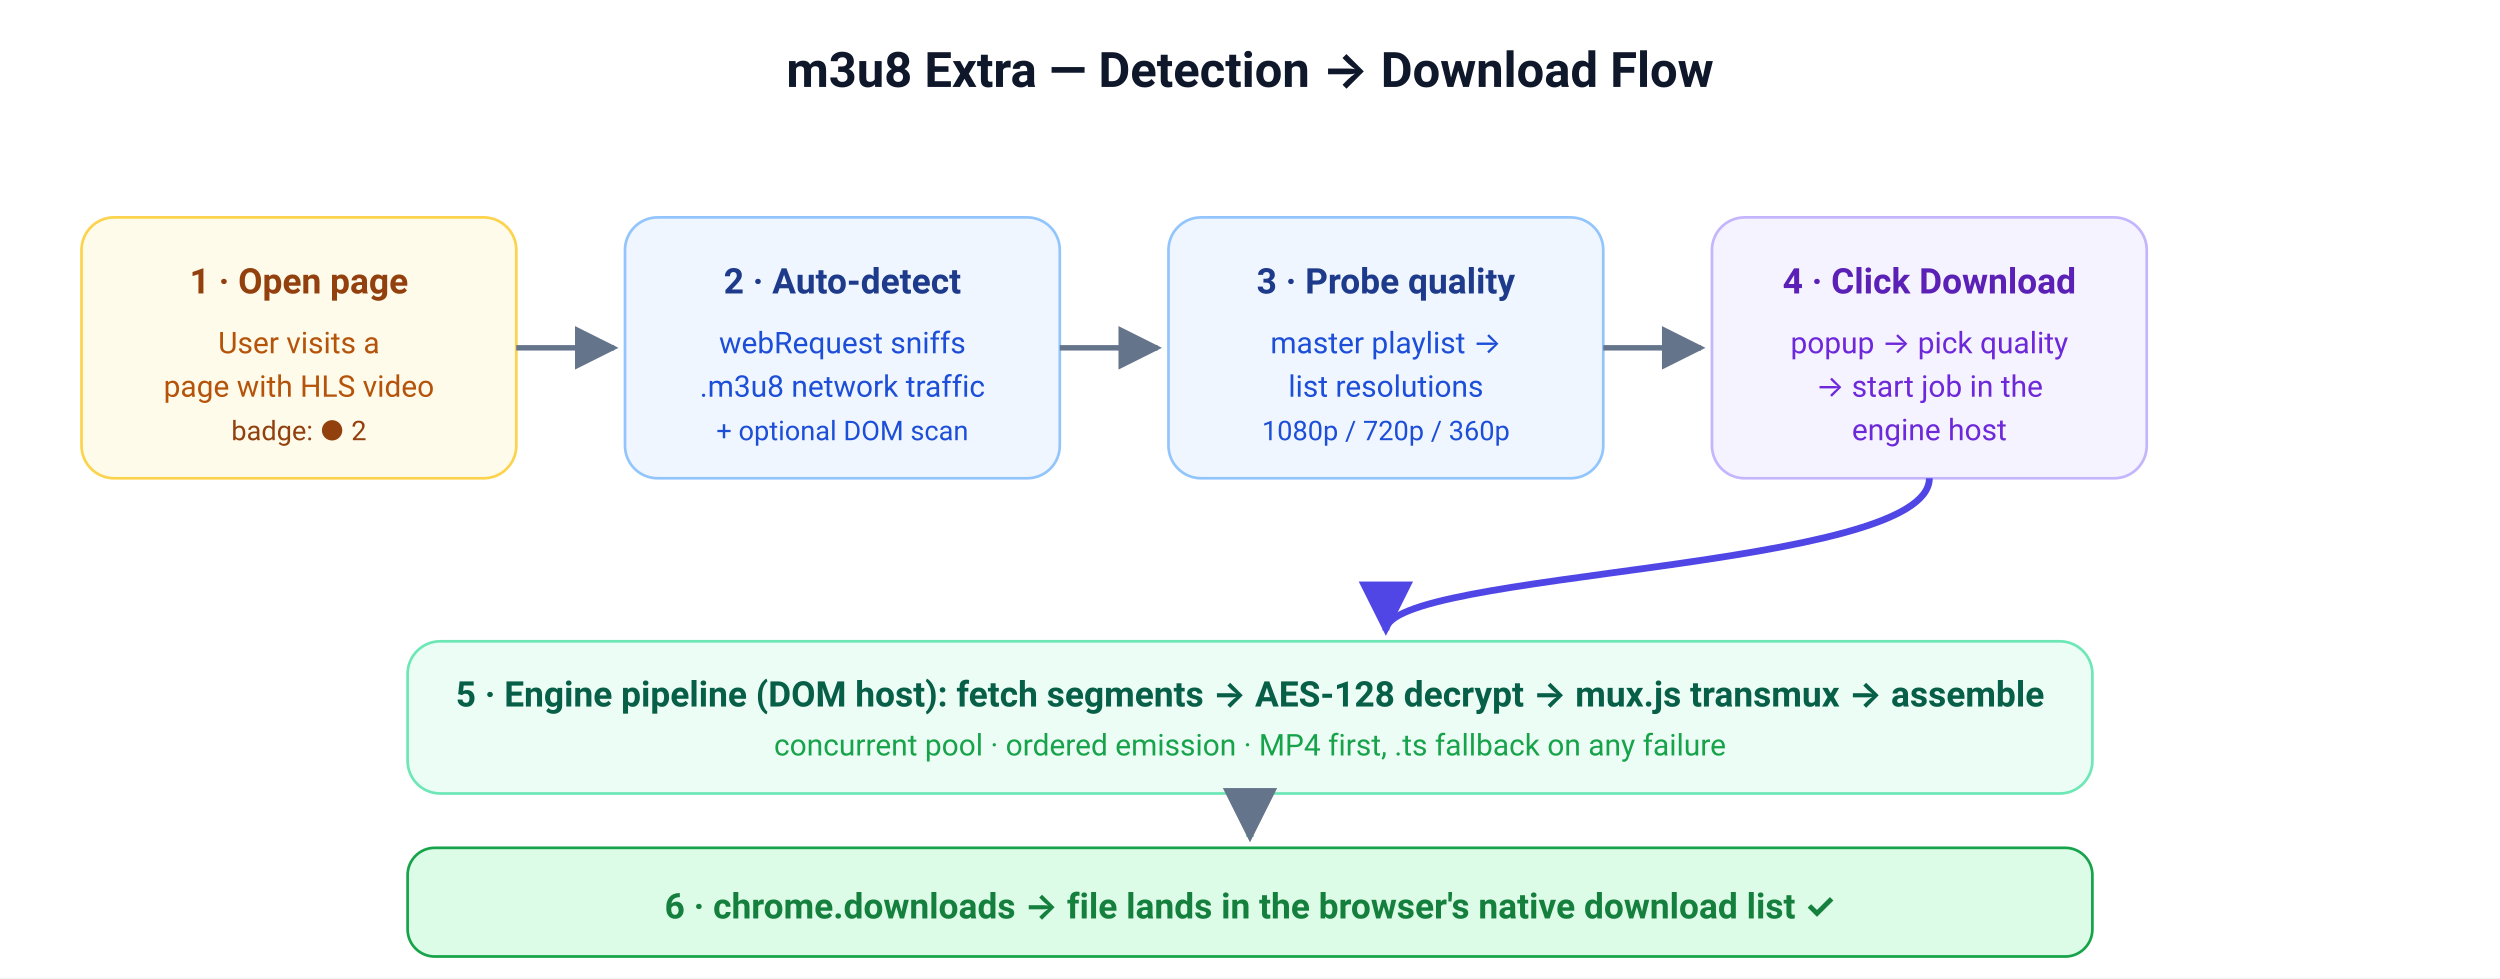
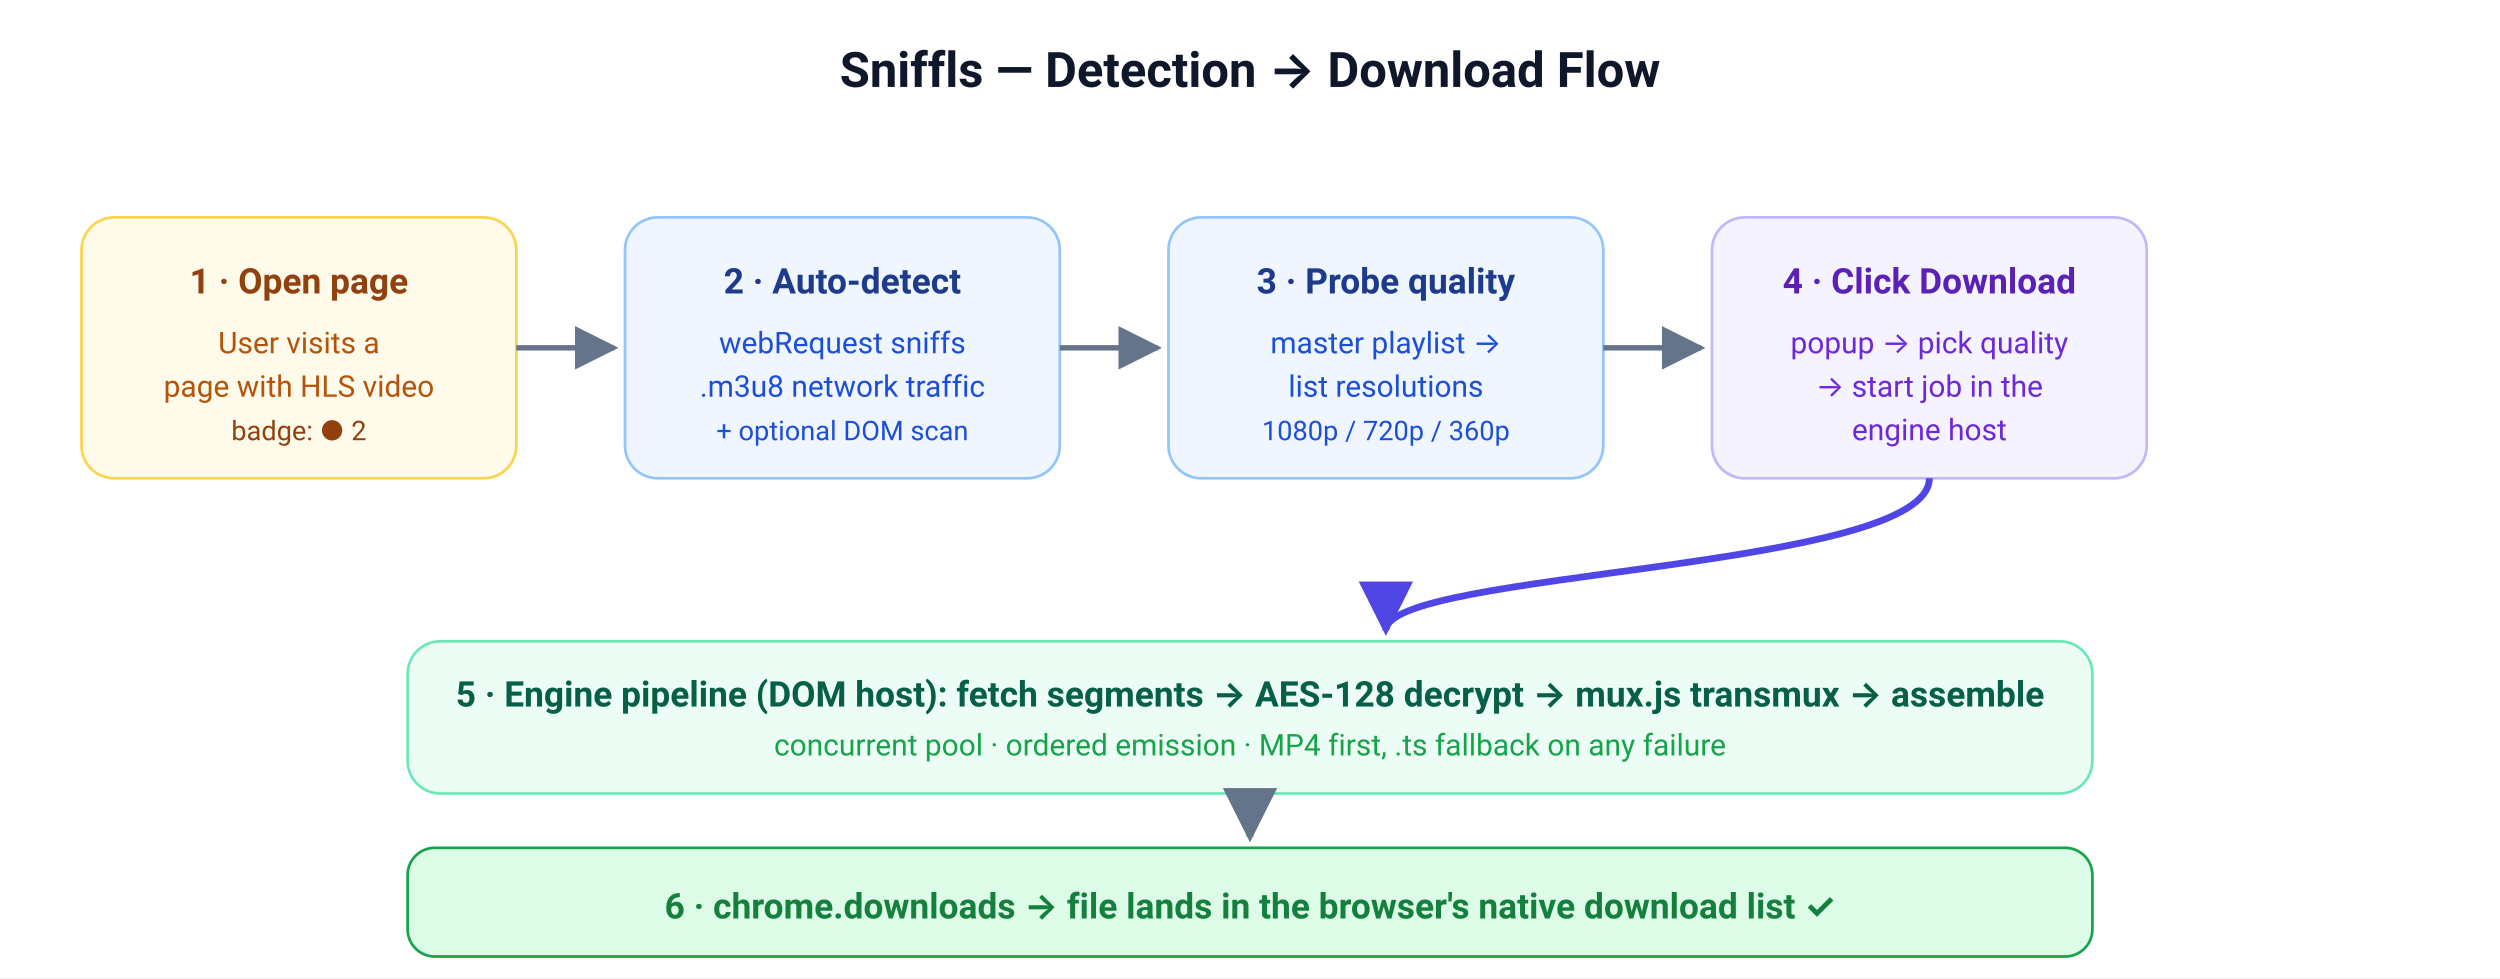
<svg xmlns="http://www.w3.org/2000/svg" viewBox="0 0 920 360" font-family="ui-sans-serif, system-ui, -apple-system, 'Segoe UI', Roboto, sans-serif">
  <defs>
    <marker id="fa" viewBox="0 0 10 10" refX="9" refY="5" markerWidth="8" markerHeight="8" orient="auto-start-reverse">
      <path d="M0,0 L10,5 L0,10 z" fill="#64748b" />
    </marker>
    <marker id="fa2" viewBox="0 0 10 10" refX="9" refY="5" markerWidth="8" markerHeight="8" orient="auto-start-reverse">
      <path d="M0,0 L10,5 L0,10 z" fill="#4f46e5" />
    </marker>
  </defs>
  <rect width="920" height="360" fill="#ffffff" />
-   <text x="460" y="32" text-anchor="middle" font-size="18" font-weight="700" fill="#0f172a">m3u8 Extra — Detection → Download Flow</text>
+   <text x="460" y="32" text-anchor="middle" font-size="18" font-weight="700" fill="#0f172a">Sniffls — Detection → Download Flow</text>
  <rect x="30" y="80" width="160" height="96" rx="12" fill="#fffbeb" stroke="#fcd34d" />
  <text x="110" y="108" text-anchor="middle" font-size="13" font-weight="700" fill="#92400e">1 · Open page</text>
  <text x="110" y="130" text-anchor="middle" font-size="11" fill="#b45309">User visits a</text>
  <text x="110" y="146" text-anchor="middle" font-size="11" fill="#b45309">page with HLS video</text>
  <text x="110" y="162" text-anchor="middle" font-size="10" fill="#92400e">badge: ● 2</text>
  <rect x="230" y="80" width="160" height="96" rx="12" fill="#eff6ff" stroke="#93c5fd" />
  <text x="310" y="108" text-anchor="middle" font-size="13" font-weight="700" fill="#1e3a8a">2 · Auto-detect</text>
  <text x="310" y="130" text-anchor="middle" font-size="11" fill="#1d4ed8">webRequest sniffs</text>
  <text x="310" y="146" text-anchor="middle" font-size="11" fill="#1d4ed8">.m3u8 network traffic</text>
  <text x="310" y="162" text-anchor="middle" font-size="10" fill="#1d4ed8">+ optional DOM scan</text>
  <rect x="430" y="80" width="160" height="96" rx="12" fill="#eff6ff" stroke="#93c5fd" />
  <text x="510" y="108" text-anchor="middle" font-size="13" font-weight="700" fill="#1e3a8a">3 · Probe quality</text>
  <text x="510" y="130" text-anchor="middle" font-size="11" fill="#1d4ed8">master playlist →</text>
  <text x="510" y="146" text-anchor="middle" font-size="11" fill="#1d4ed8">list resolutions</text>
  <text x="510" y="162" text-anchor="middle" font-size="10" fill="#1d4ed8">1080p / 720p / 360p</text>
  <rect x="630" y="80" width="160" height="96" rx="12" fill="#f5f3ff" stroke="#c4b5fd" />
  <text x="710" y="108" text-anchor="middle" font-size="13" font-weight="700" fill="#5b21b6">4 · Click Download</text>
  <text x="710" y="130" text-anchor="middle" font-size="11" fill="#6d28d9">popup → pick quality</text>
  <text x="710" y="146" text-anchor="middle" font-size="11" fill="#6d28d9">→ start job in the</text>
  <text x="710" y="162" text-anchor="middle" font-size="11" fill="#6d28d9">engine host</text>
  <line x1="190" y1="128" x2="226" y2="128" stroke="#64748b" stroke-width="2" marker-end="url(#fa)" />
  <line x1="390" y1="128" x2="426" y2="128" stroke="#64748b" stroke-width="2" marker-end="url(#fa)" />
  <line x1="590" y1="128" x2="626" y2="128" stroke="#64748b" stroke-width="2" marker-end="url(#fa)" />
  <path d="M710,176 C710,210 510,210 510,232" fill="none" stroke="#4f46e5" stroke-width="2.5" marker-end="url(#fa2)" />
  <rect x="150" y="236" width="620" height="56" rx="12" fill="#ecfdf5" stroke="#6ee7b7" />
  <text x="460" y="260" text-anchor="middle" font-size="13" font-weight="700" fill="#065f46">5 · Engine pipeline (DOM host): fetch segments → AES-128 decrypt → mux.js transmux → assemble</text>
  <text x="460" y="278" text-anchor="middle" font-size="11" fill="#16a34a">concurrent pool · ordered emission · MP4 first, .ts fallback on any failure</text>
  <line x1="460" y1="292" x2="460" y2="308" stroke="#16a34a" stroke-width="2.5" marker-end="url(#fa)" />
  <rect x="150" y="312" width="620" height="40" rx="10" fill="#dcfce7" stroke="#16a34a" />
  <text x="460" y="338" text-anchor="middle" font-size="13" font-weight="700" fill="#15803d">6 · chrome.downloads → file lands in the browser's native download list ✓</text>
</svg>
